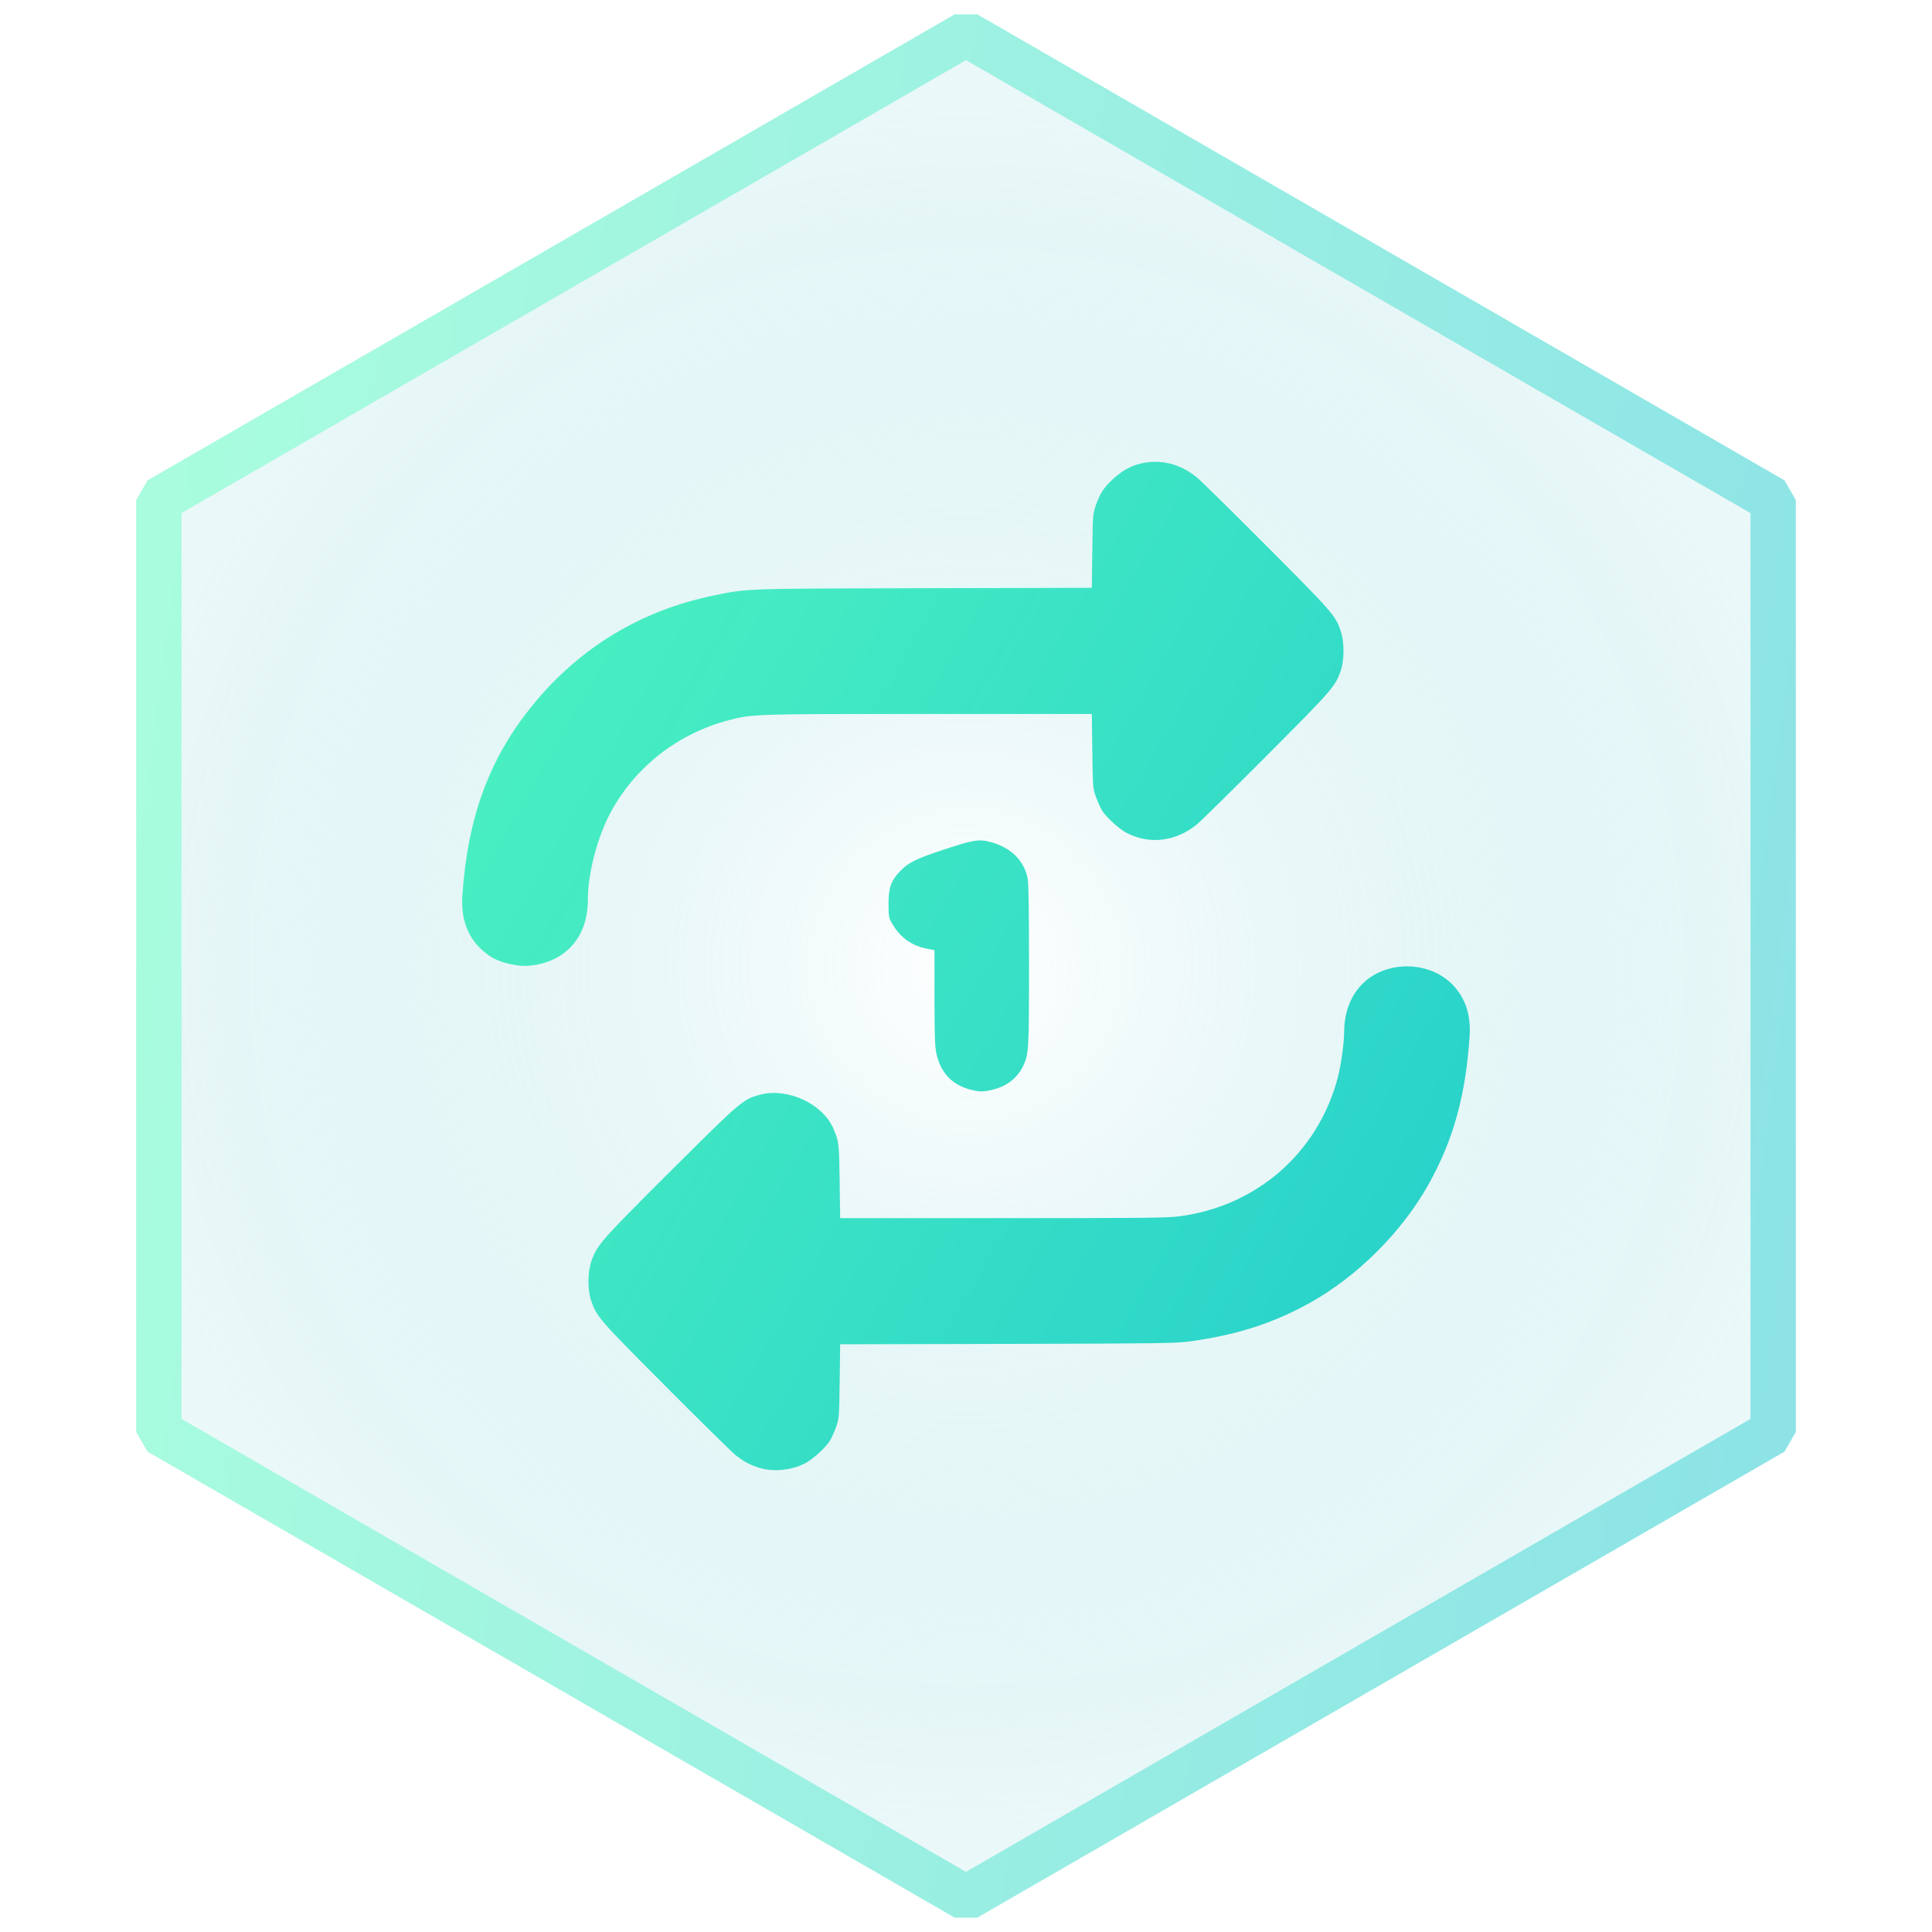
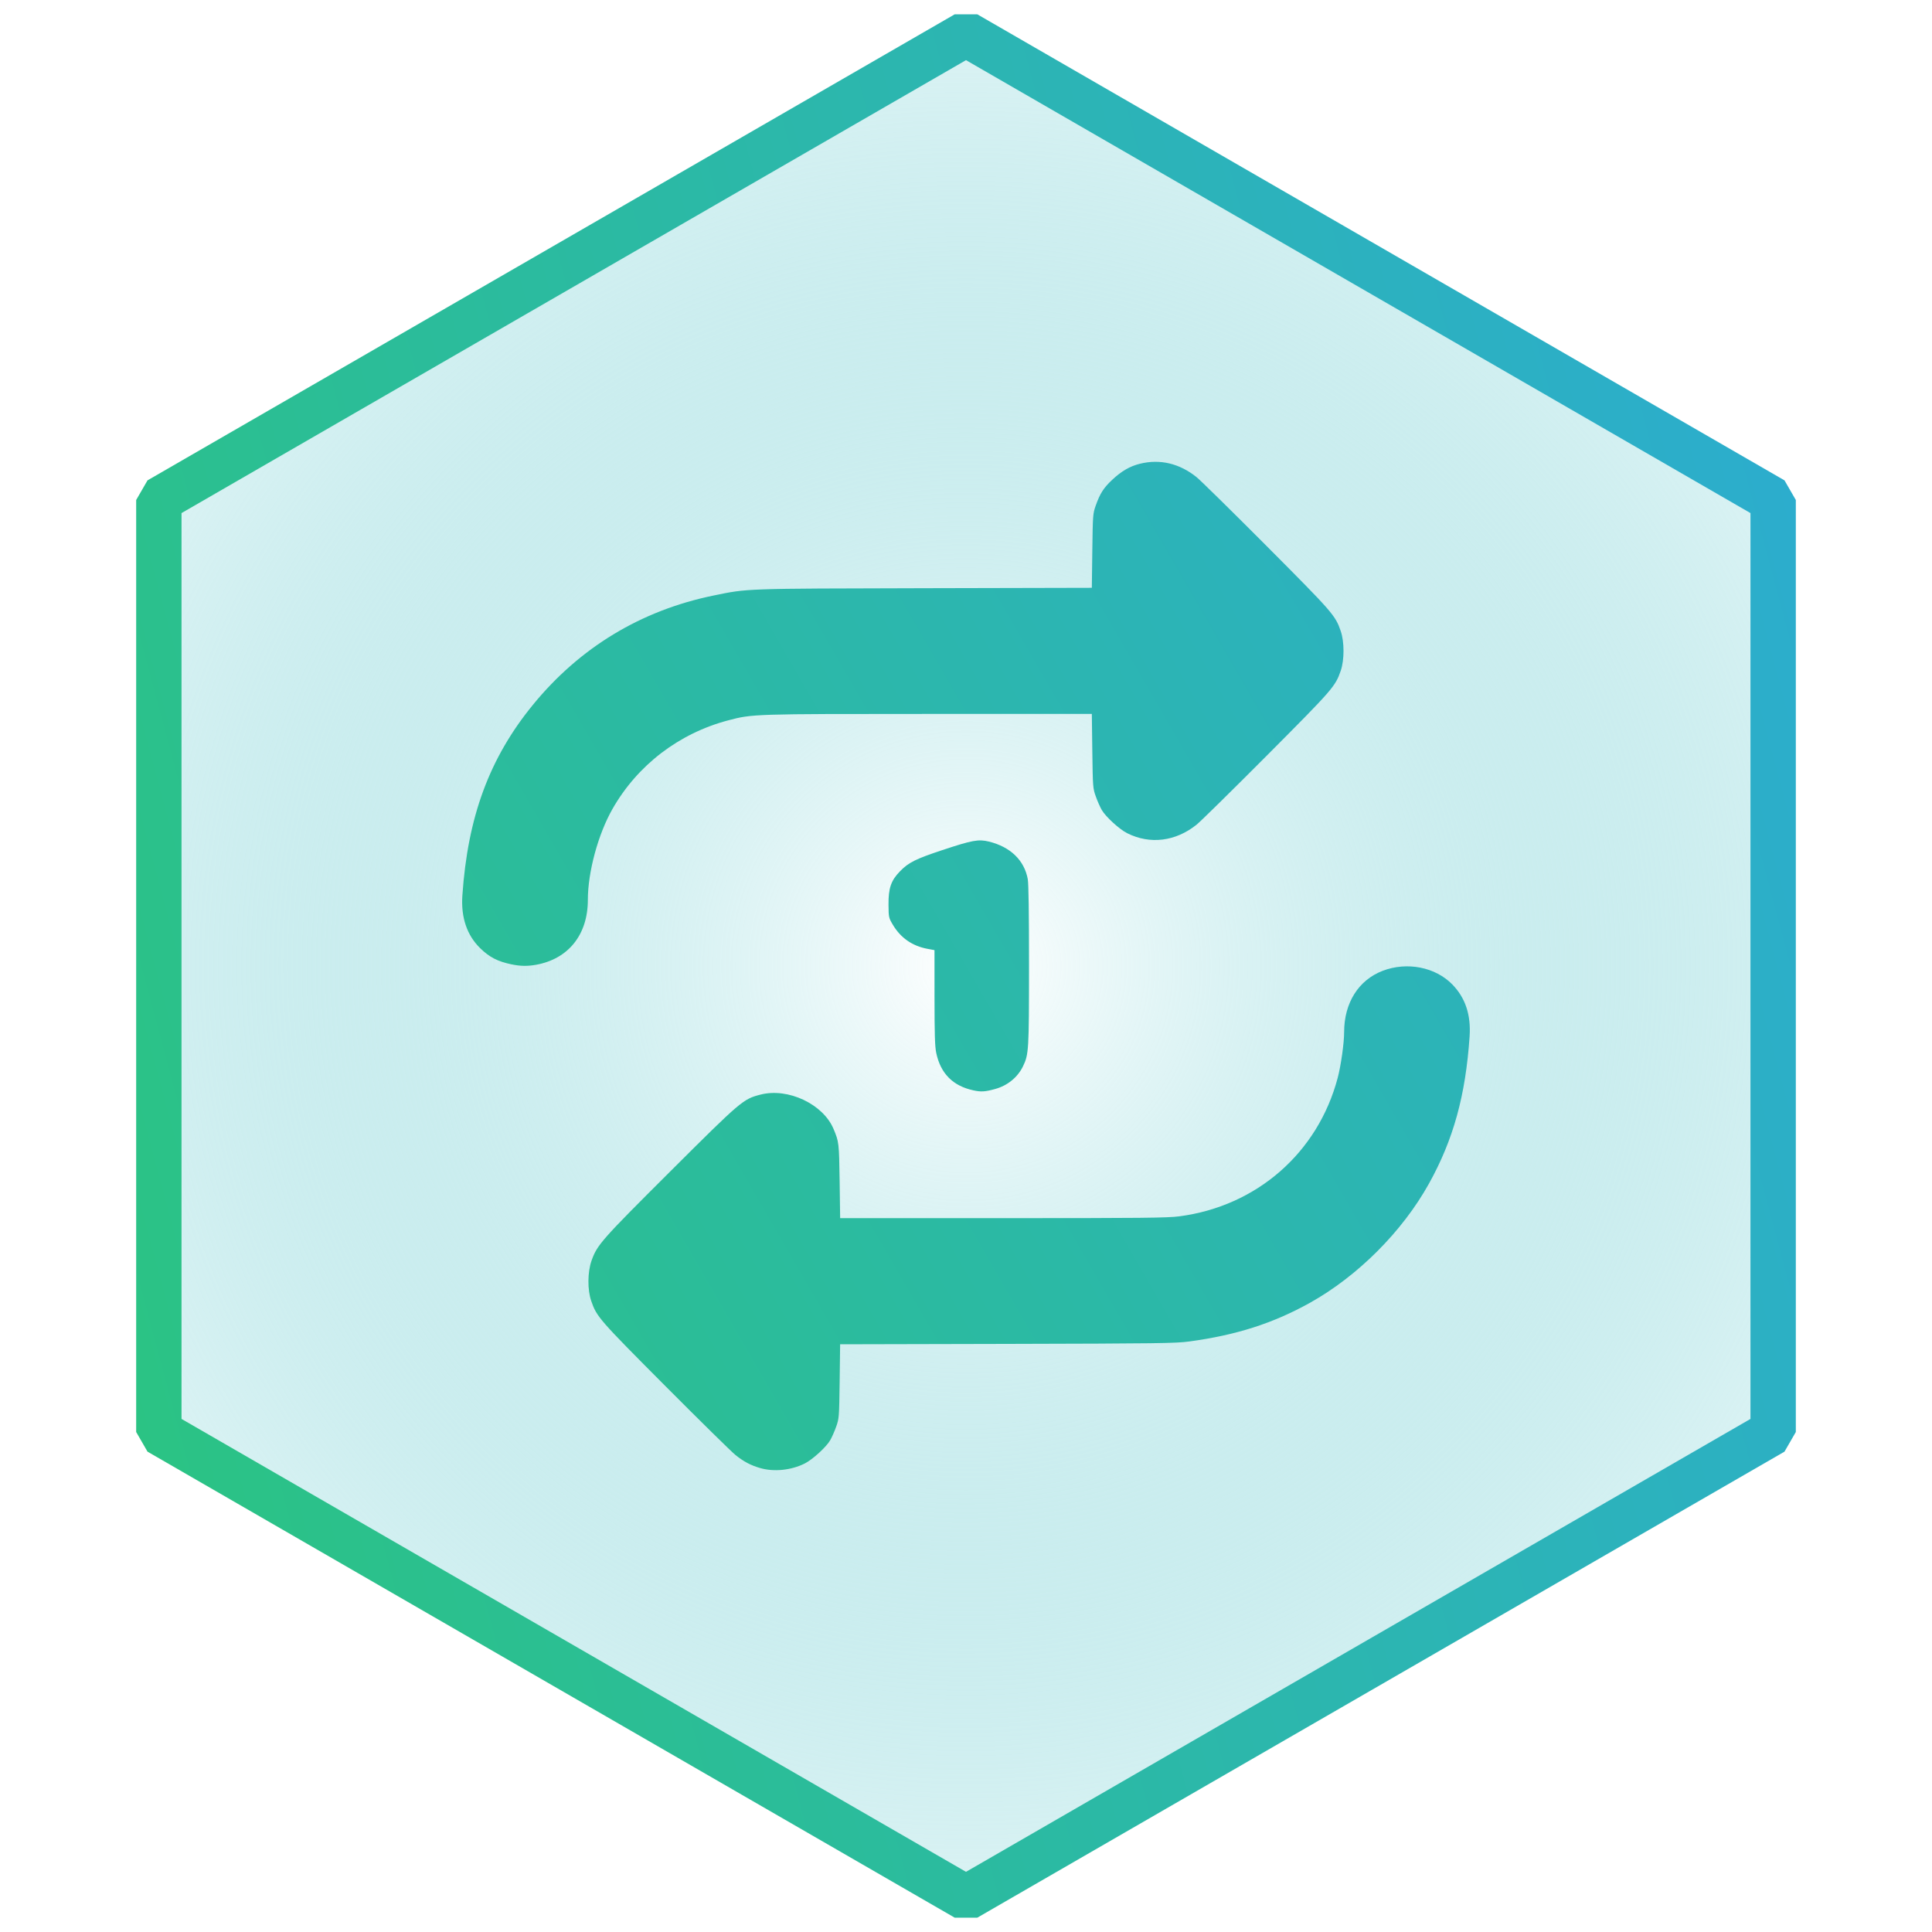
- <svg xmlns="http://www.w3.org/2000/svg" xmlns:xlink="http://www.w3.org/1999/xlink" width="100mm" height="100mm" viewBox="0 0 100 100" version="1.1" id="svg852">
-   <defs id="defs846">
-     <linearGradient id="linearGradient843">
-       <stop style="stop-color:#55fabe;stop-opacity:1;" offset="0" id="stop839" />
-       <stop style="stop-color:#1dc8cd;stop-opacity:1" offset="1" id="stop841" />
-     </linearGradient>
+ <svg xmlns="http://www.w3.org/2000/svg" xmlns:xlink="http://www.w3.org/1999/xlink" width="100mm" height="100mm" viewBox="0 0 100 100" version="1.1" id="svg854">
+   <defs id="defs848">
    <linearGradient id="linearGradient1457">
      <stop style="stop-color:#ffffff;stop-opacity:1;" offset="0" id="stop1453" />
      <stop style="stop-color:#5bc7cc;stop-opacity:0.224" offset="1" id="stop1455" />
    </linearGradient>
-     <radialGradient xlink:href="#linearGradient1457" id="radialGradient1459" cx="63.61" cy="120.271" fx="63.61" fy="120.271" r="64.363" gradientUnits="userSpaceOnUse" gradientTransform="matrix(0.7146661,-0.7146661,0.714666,0.714666,-67.80368,79.7775)" />
-     <linearGradient xlink:href="#linearGradient843" id="linearGradient845" x1="8.222" y1="25.879" x2="91.778" y2="74.121" gradientUnits="userSpaceOnUse" />
-     <linearGradient xlink:href="#linearGradient843" id="linearGradient849" x1="-0.753" y1="120.271" x2="109.608" y2="166.27" gradientUnits="userSpaceOnUse" />
+     <radialGradient xlink:href="#linearGradient1457" id="radialGradient1459-1" cx="63.61" cy="120.271" fx="63.61" fy="120.271" r="64.363" gradientUnits="userSpaceOnUse" />
+     <linearGradient xlink:href="#linearGradient846-6" id="linearGradient855" x1="-0.753" y1="120.271" x2="127.974" y2="120.271" gradientUnits="userSpaceOnUse" />
+     <linearGradient id="linearGradient846-6">
+       <stop style="stop-color:#2bc384;stop-opacity:1" offset="0" id="stop842" />
+       <stop style="stop-color:#2cadcd;stop-opacity:1" offset="1" id="stop844" />
+     </linearGradient>
+     <linearGradient xlink:href="#linearGradient846-6" id="linearGradient1484" x1="8.222" y1="74.121" x2="91.778" y2="25.879" gradientUnits="userSpaceOnUse" gradientTransform="translate(-5.0000001e-7)" />
+     <linearGradient xlink:href="#linearGradient846-6" id="linearGradient1484-8" x1="8.222" y1="74.121" x2="91.778" y2="25.879" gradientUnits="userSpaceOnUse" />
  </defs>
  <g id="layer1">
-     <rect style="opacity:1;fill:#f0f5f5;fill-opacity:1;stroke:none;stroke-width:2.347;stroke-linecap:round;stroke-linejoin:bevel;stroke-miterlimit:4;stroke-dasharray:none;stroke-opacity:1" id="rect1449" width="142.875" height="129.646" x="-19.277" y="119.062" />
-     <path style="fill:url(#radialGradient1459);stroke:url(#linearGradient849);stroke-width:3.165;stroke-linecap:round;stroke-linejoin:bevel;stroke-miterlimit:4;stroke-dasharray:none;stroke-opacity:1;fill-opacity:1;opacity:0.506" id="path1415" transform="matrix(0.7163156,-0.1919362,0.1919362,0.7163156,-18.64935,-23.94311)" d="M 109.608,166.27 46.774,183.106 0.775,137.108 17.612,74.273 80.447,57.436 126.445,103.435 Z" />
-     <path style="fill:url(#linearGradient845);stroke-width:0.056;font-variation-settings:normal;opacity:1;vector-effect:none;fill-opacity:1;stroke:none;stroke-linecap:butt;stroke-linejoin:miter;stroke-miterlimit:4;stroke-dasharray:none;stroke-dashoffset:0;stroke-opacity:1;stop-color:#000000;stop-opacity:1" d="M 39.337,75.984 C 38.844,75.838 38.498,75.655 38.069,75.311 37.869,75.152 36.235,73.545 34.438,71.74 31.001,68.289 30.886,68.157 30.604,67.341 c -0.202,-0.583 -0.194,-1.501 0.017,-2.095 0.288,-0.812 0.513,-1.066 4.077,-4.618 3.681,-3.668 3.768,-3.742 4.673,-3.973 1.417,-0.363 3.231,0.491 3.772,1.775 0.283,0.672 0.288,0.714 0.317,2.703 l 0.027,1.918 h 8.419 c 7.237,0 8.519,-0.013 9.131,-0.093 4.013,-0.524 7.177,-3.29 8.203,-7.168 0.169,-0.64 0.333,-1.806 0.333,-2.366 0,-1.516 0.746,-2.7 2.003,-3.178 1.259,-0.478 2.725,-0.188 3.6,0.712 0.675,0.694 0.967,1.576 0.891,2.691 -0.206,3.05 -0.84,5.343 -2.106,7.62 -1.378,2.478 -3.692,4.792 -6.171,6.171 -1.898,1.056 -3.798,1.664 -6.222,1.993 -0.713,0.097 -1.578,0.108 -9.434,0.127 l -8.648,0.02 -0.025,1.916 c -0.025,1.872 -0.029,1.925 -0.181,2.352 -0.085,0.24 -0.225,0.556 -0.311,0.703 -0.208,0.355 -0.911,0.996 -1.314,1.198 -0.707,0.355 -1.605,0.445 -2.318,0.234 z M 50.372,56.434 c -1.051,-0.228 -1.687,-0.87 -1.912,-1.932 -0.07,-0.332 -0.089,-0.944 -0.09,-2.872 l -0.001,-2.451 -0.365,-0.068 c -0.783,-0.146 -1.389,-0.568 -1.792,-1.248 -0.212,-0.358 -0.217,-0.381 -0.223,-1.031 -0.008,-0.862 0.129,-1.258 0.6,-1.74 0.441,-0.451 0.807,-0.634 2.192,-1.093 1.549,-0.514 1.866,-0.571 2.409,-0.438 1.109,0.273 1.827,0.967 2.007,1.94 0.043,0.235 0.065,1.755 0.065,4.468 -0.001,4.409 -0.013,4.604 -0.312,5.223 -0.276,0.57 -0.8,0.998 -1.439,1.174 -0.526,0.145 -0.729,0.158 -1.138,0.069 z M 26.47,49.914 c -0.717,-0.152 -1.132,-0.366 -1.612,-0.832 -0.688,-0.669 -1.003,-1.595 -0.926,-2.726 0.276,-4.074 1.4,-7.117 3.648,-9.87 2.424,-2.968 5.593,-4.888 9.341,-5.659 1.805,-0.371 1.495,-0.36 10.944,-0.382 l 8.648,-0.02 0.025,-1.916 c 0.025,-1.872 0.029,-1.925 0.181,-2.352 0.22,-0.619 0.407,-0.91 0.853,-1.327 0.479,-0.448 0.915,-0.7 1.433,-0.827 1.037,-0.255 2.039,-0.018 2.926,0.691 0.199,0.159 1.833,1.767 3.631,3.571 3.437,3.451 3.552,3.583 3.834,4.399 0.192,0.556 0.192,1.498 0,2.054 -0.282,0.816 -0.398,0.949 -3.834,4.399 -1.798,1.805 -3.431,3.412 -3.631,3.571 -1.088,0.869 -2.407,1.031 -3.587,0.439 C 57.941,42.926 57.238,42.285 57.03,41.93 56.944,41.784 56.804,41.468 56.719,41.227 56.567,40.8 56.563,40.747 56.538,38.872 l -0.025,-1.918 h -8.419 c -9.132,0 -9.146,4.34e-4 -10.406,0.333 -2.549,0.674 -4.698,2.321 -5.988,4.589 -0.744,1.307 -1.273,3.264 -1.273,4.705 0,1.798 -1.007,3.057 -2.684,3.357 -0.45,0.08 -0.81,0.074 -1.273,-0.024 z" id="path856" />
+     <path style="fill:url(#radialGradient1459-1);fill-opacity:1;stroke:url(#linearGradient855);stroke-width:3.165;stroke-linecap:round;stroke-linejoin:bevel;stroke-miterlimit:4;stroke-dasharray:none;stroke-opacity:1" id="path1415-4" transform="matrix(0.7163156,-0.1919362,0.1919362,0.7163156,-18.64935,-23.94311)" d="M 109.608,166.27 46.774,183.106 0.775,137.108 17.612,74.273 80.447,57.436 126.445,103.435 Z" />
+     <path style="font-variation-settings:normal;vector-effect:none;fill:url(#linearGradient1484);fill-opacity:1;stroke:none;stroke-width:0.105;stroke-linecap:butt;stroke-linejoin:miter;stroke-miterlimit:4;stroke-dasharray:none;stroke-dashoffset:0;stroke-opacity:1;stop-color:#000000;opacity:1;stop-opacity:1" d="m 39.337,75.984 c -0.493,-0.146 -0.839,-0.329 -1.269,-0.673 -0.199,-0.159 -1.833,-1.766 -3.631,-3.571 -3.437,-3.451 -3.552,-3.583 -3.834,-4.399 -0.202,-0.583 -0.194,-1.501 0.017,-2.095 0.288,-0.812 0.513,-1.066 4.077,-4.618 3.681,-3.668 3.768,-3.742 4.673,-3.973 1.417,-0.363 3.231,0.491 3.772,1.775 0.283,0.672 0.288,0.714 0.317,2.703 l 0.027,1.918 h 8.419 c 7.237,0 8.519,-0.013 9.131,-0.093 4.013,-0.524 7.177,-3.29 8.203,-7.168 0.169,-0.64 0.333,-1.806 0.333,-2.366 0,-1.516 0.746,-2.7 2.003,-3.178 1.259,-0.478 2.725,-0.188 3.6,0.712 0.675,0.694 0.967,1.576 0.891,2.691 -0.206,3.05 -0.84,5.343 -2.106,7.62 -1.378,2.478 -3.692,4.792 -6.171,6.171 -1.898,1.056 -3.798,1.664 -6.222,1.993 -0.713,0.097 -1.578,0.108 -9.434,0.127 l -8.648,0.02 -0.025,1.916 c -0.025,1.872 -0.029,1.925 -0.181,2.352 -0.085,0.24 -0.225,0.556 -0.311,0.703 -0.208,0.355 -0.911,0.996 -1.314,1.198 -0.707,0.355 -1.605,0.445 -2.318,0.234 z M 50.372,56.434 c -1.051,-0.228 -1.687,-0.87 -1.912,-1.932 -0.07,-0.332 -0.089,-0.944 -0.09,-2.872 l -0.001,-2.451 -0.365,-0.068 c -0.783,-0.146 -1.389,-0.568 -1.792,-1.248 -0.212,-0.358 -0.217,-0.381 -0.223,-1.031 -0.008,-0.862 0.129,-1.258 0.6,-1.74 0.441,-0.451 0.807,-0.634 2.192,-1.093 1.549,-0.514 1.866,-0.571 2.409,-0.438 1.109,0.273 1.827,0.967 2.007,1.94 0.043,0.235 0.065,1.755 0.065,4.468 -0.001,4.409 -0.013,4.604 -0.312,5.223 -0.276,0.57 -0.8,0.998 -1.439,1.174 -0.526,0.145 -0.729,0.158 -1.138,0.069 z M 26.47,49.914 c -0.717,-0.152 -1.132,-0.366 -1.612,-0.832 -0.688,-0.669 -1.003,-1.595 -0.926,-2.726 0.276,-4.074 1.4,-7.117 3.648,-9.87 2.424,-2.968 5.593,-4.888 9.341,-5.659 1.805,-0.371 1.495,-0.36 10.944,-0.382 l 8.648,-0.02 0.025,-1.916 c 0.025,-1.872 0.029,-1.925 0.181,-2.352 0.22,-0.619 0.407,-0.91 0.853,-1.327 0.479,-0.448 0.915,-0.7 1.433,-0.827 1.037,-0.255 2.039,-0.018 2.926,0.691 0.199,0.159 1.833,1.767 3.631,3.571 3.437,3.451 3.552,3.583 3.834,4.399 0.192,0.556 0.192,1.498 0,2.054 -0.282,0.816 -0.398,0.949 -3.834,4.399 -1.798,1.805 -3.431,3.412 -3.631,3.571 -1.088,0.869 -2.407,1.031 -3.587,0.439 -0.403,-0.202 -1.106,-0.844 -1.314,-1.198 -0.086,-0.146 -0.226,-0.462 -0.311,-0.703 -0.152,-0.427 -0.156,-0.48 -0.181,-2.355 l -0.025,-1.918 h -8.419 c -9.132,0 -9.146,4.34e-4 -10.406,0.333 -2.549,0.674 -4.698,2.321 -5.988,4.589 -0.744,1.307 -1.273,3.264 -1.273,4.705 0,1.798 -1.007,3.057 -2.684,3.357 -0.45,0.08 -0.81,0.074 -1.273,-0.024 z" id="path856" />
  </g>
</svg>
